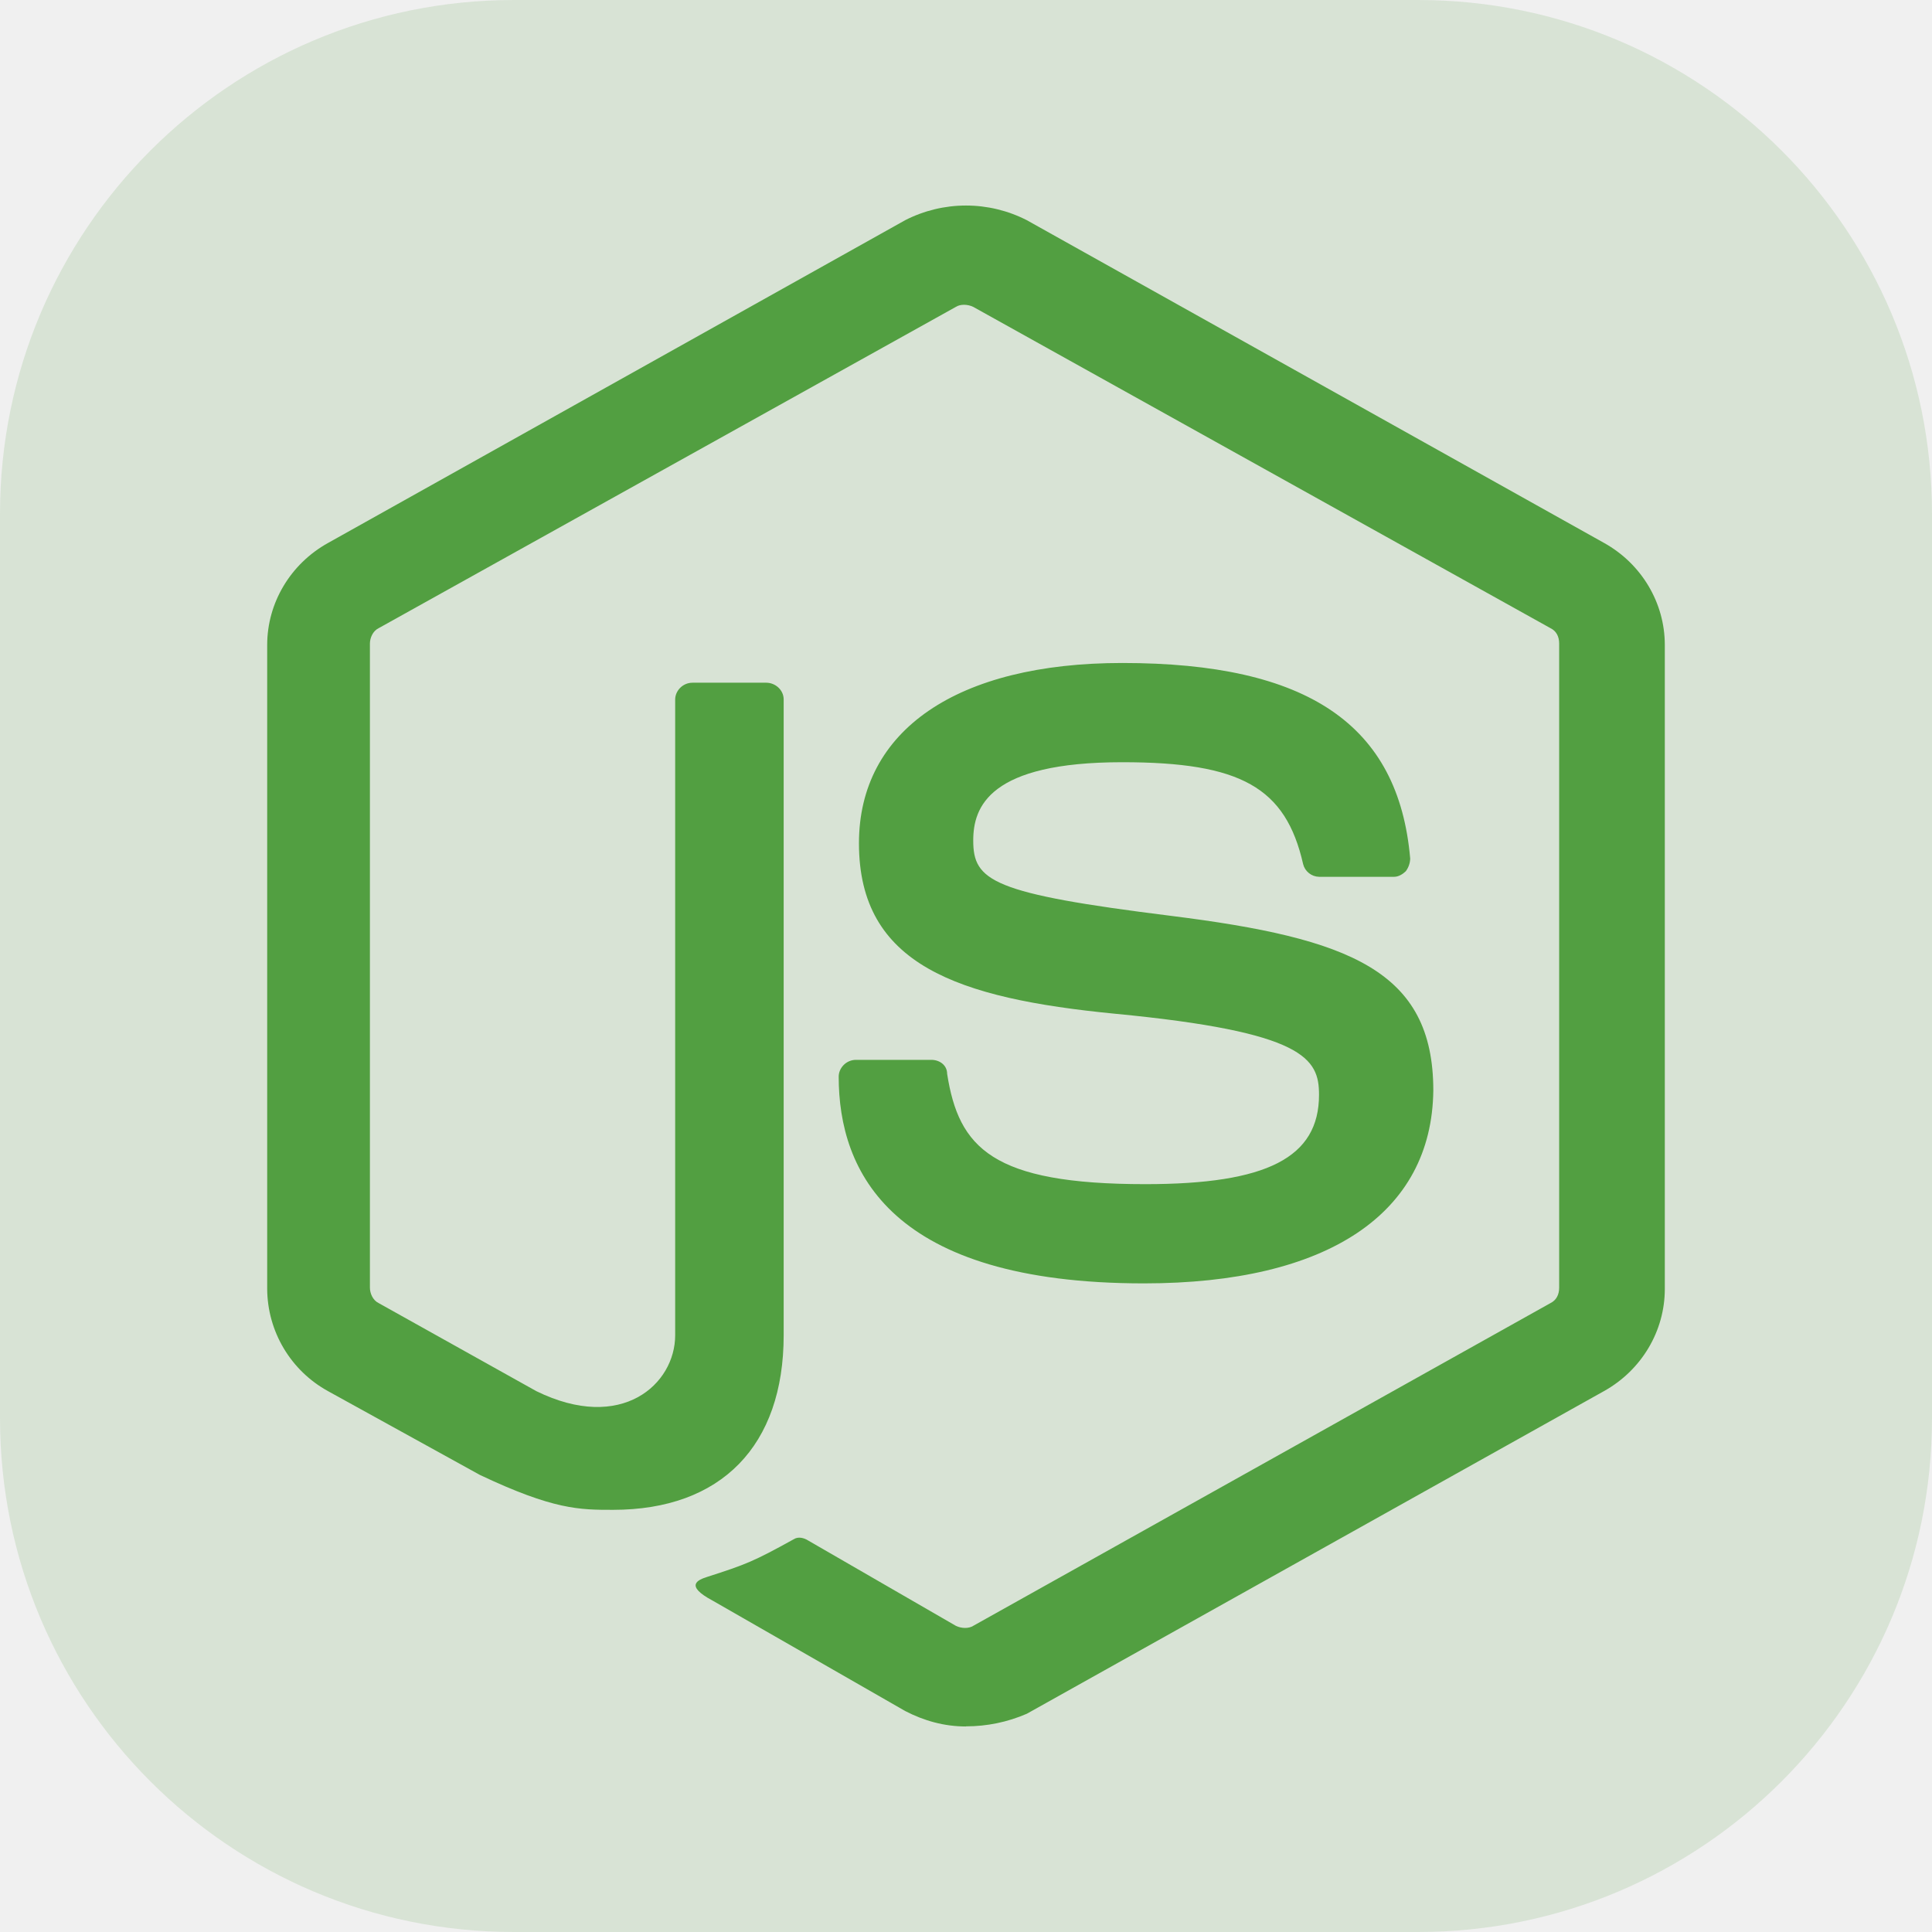
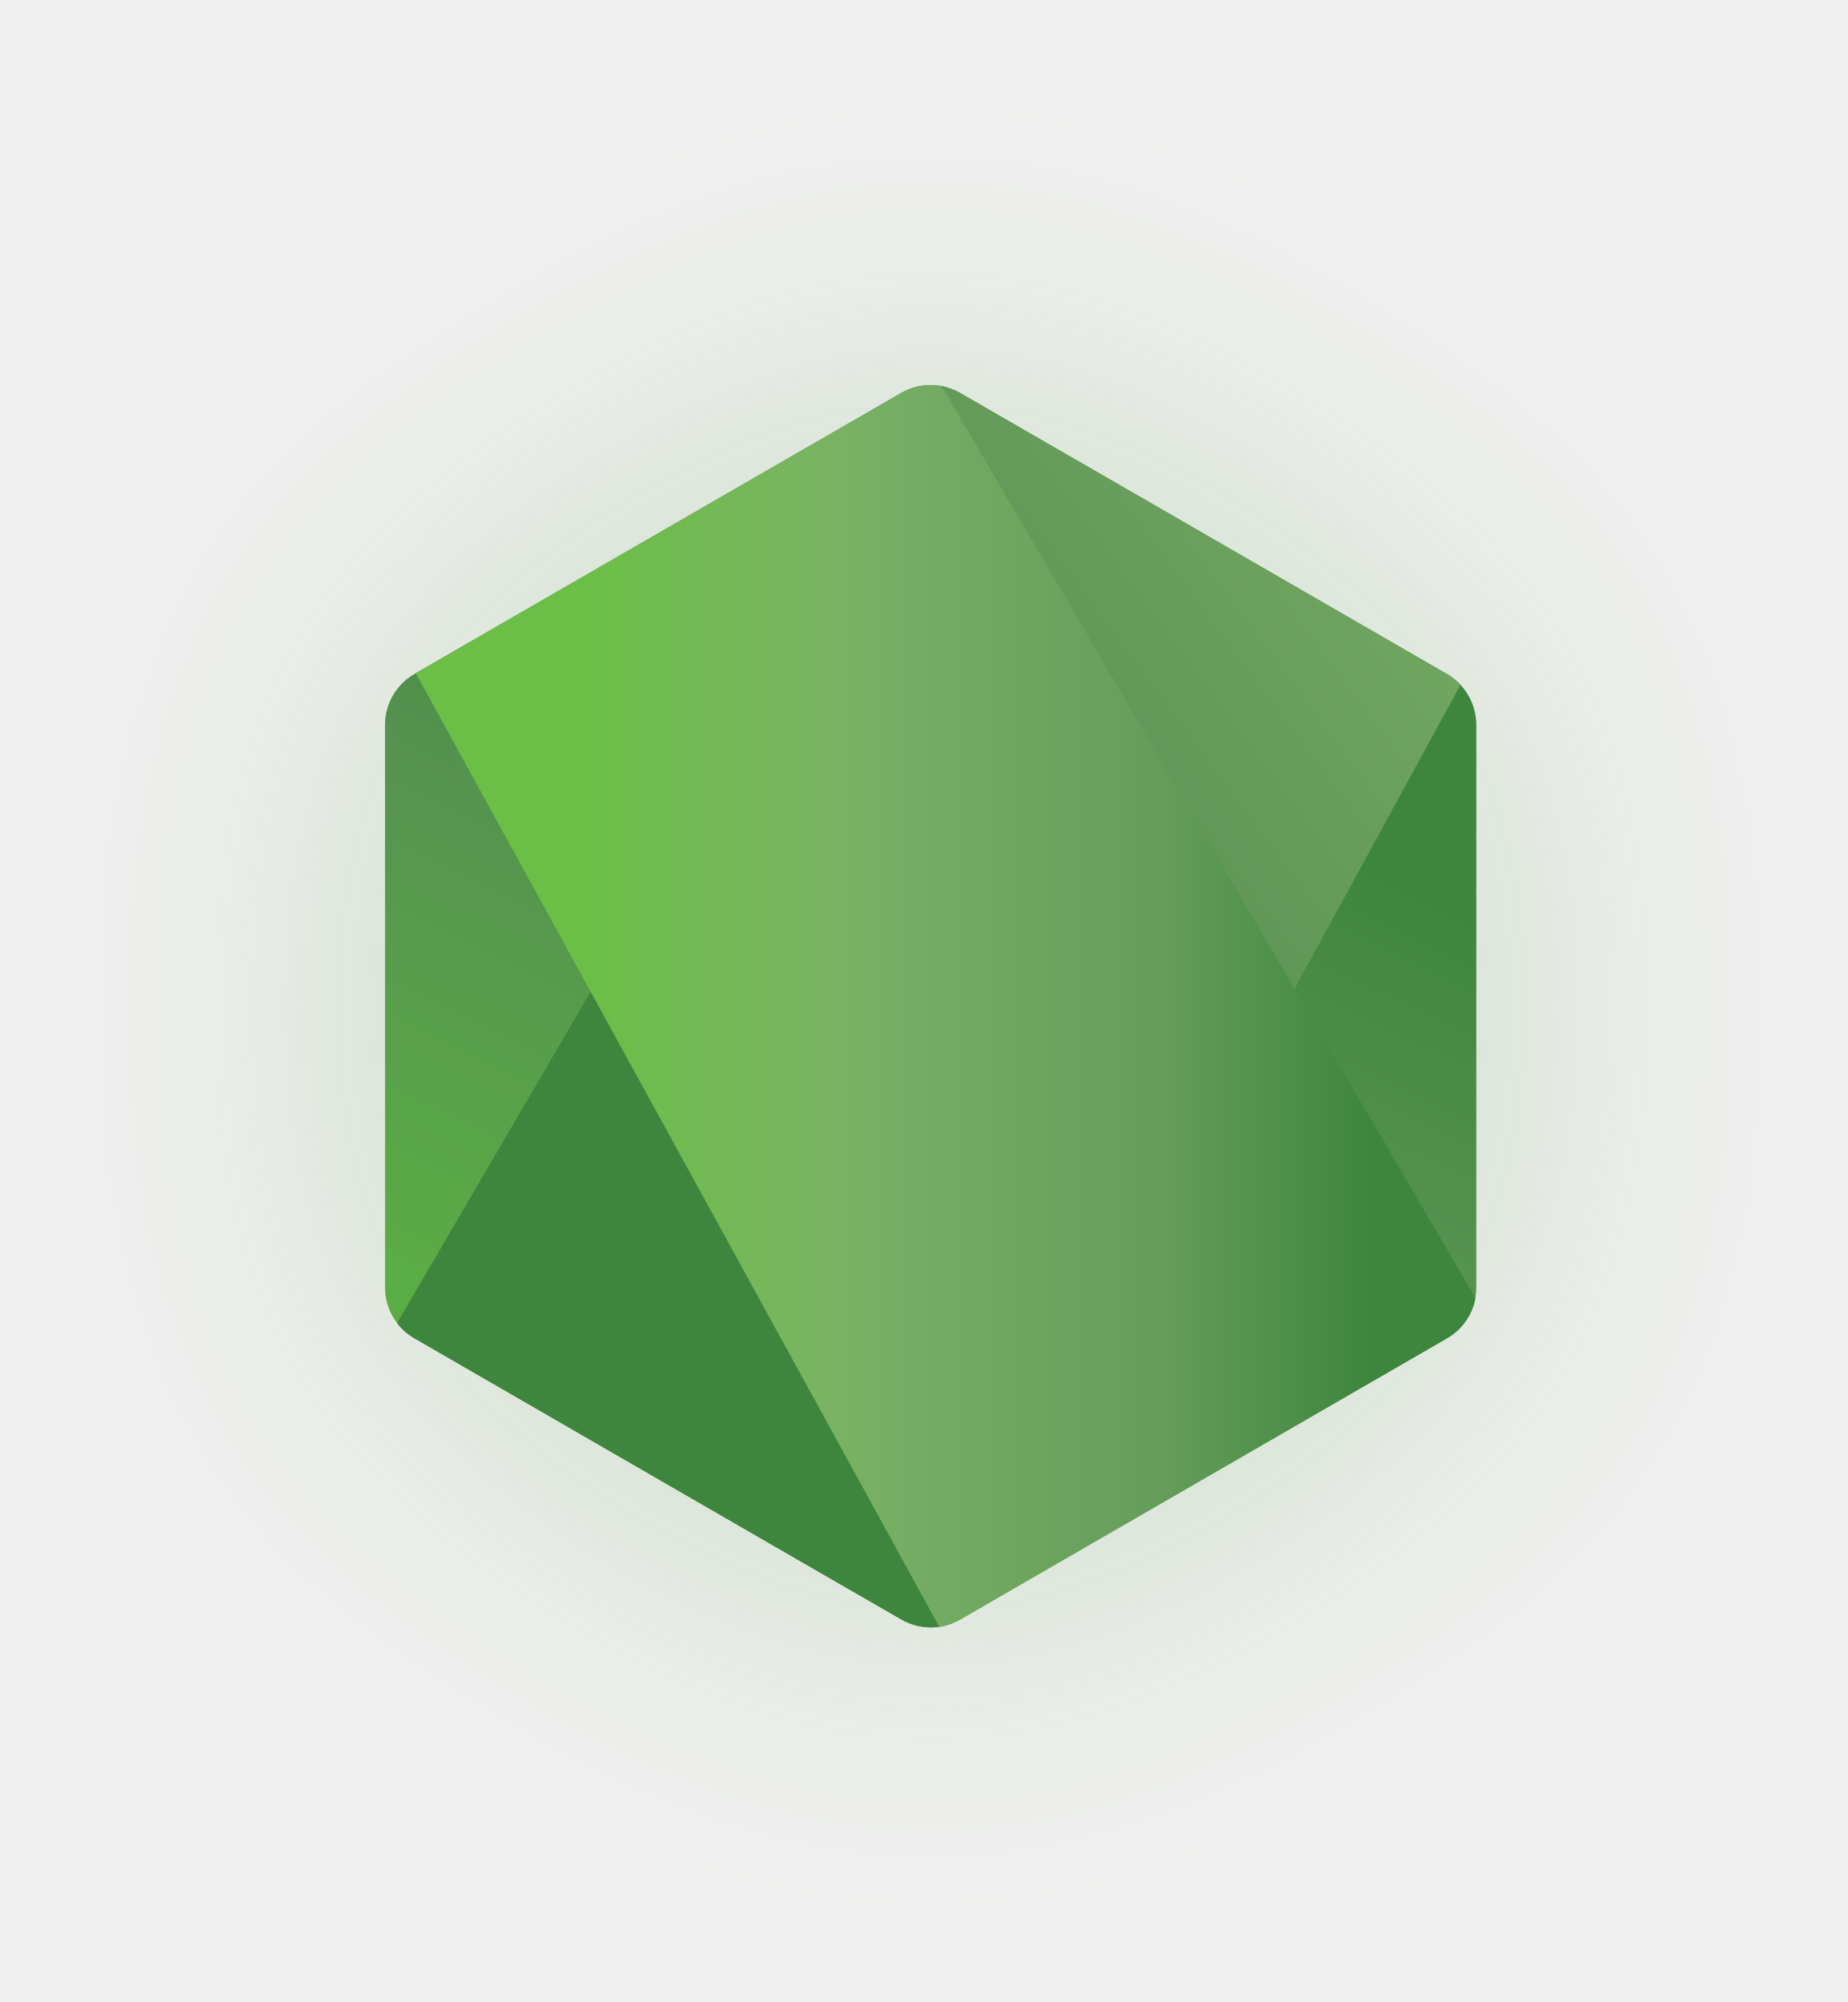
- <svg xmlns="http://www.w3.org/2000/svg" width="94" height="94" viewBox="0 0 94 94" fill="none">
-   <rect width="94" height="94" rx="25" fill="#529F41" fill-opacity="0.15" />
-   <path d="M47 84C45.943 84 44.96 83.725 44.042 83.249L34.68 77.881C33.273 77.133 33.978 76.861 34.401 76.725C36.299 76.114 36.652 75.978 38.624 74.888C38.834 74.752 39.118 74.82 39.328 74.956L46.508 79.104C46.787 79.24 47.142 79.24 47.352 79.104L75.439 63.4C75.718 63.264 75.86 62.992 75.86 62.652V31.311C75.86 30.972 75.721 30.7 75.439 30.564L47.352 14.931C47.071 14.795 46.719 14.795 46.508 14.931L18.422 30.564C18.14 30.7 17.998 31.04 17.998 31.311V62.652C17.998 62.924 18.14 63.264 18.422 63.4L26.093 67.684C30.247 69.723 32.85 67.344 32.85 64.966V34.033C32.85 33.625 33.202 33.217 33.697 33.217H37.285C37.709 33.217 38.129 33.557 38.129 34.033V64.963C38.129 70.334 35.103 73.46 29.824 73.46C28.204 73.46 26.937 73.46 23.348 71.761L15.958 67.684C15.068 67.194 14.325 66.476 13.805 65.603C13.285 64.731 13.007 63.736 13 62.72V31.379C13 29.341 14.125 27.438 15.958 26.419L44.045 10.711C44.96 10.244 45.973 10 47 10C48.027 10 49.04 10.244 49.955 10.711L78.045 26.416C79.875 27.435 81 29.338 81 31.376V62.717C81 64.756 79.875 66.659 78.045 67.681L49.958 83.382C49.024 83.787 48.017 83.995 47 83.994M55.658 62.442C43.34 62.442 40.806 57.005 40.806 52.381C40.806 51.974 41.158 51.566 41.65 51.566H45.309C45.733 51.566 46.082 51.838 46.082 52.245C46.648 55.847 48.267 57.614 55.729 57.614C61.642 57.614 64.176 56.323 64.176 53.265C64.176 51.498 63.471 50.207 54.251 49.323C46.577 48.573 41.792 46.945 41.792 41.029C41.792 35.522 46.577 32.257 54.604 32.257C63.614 32.257 68.049 35.25 68.612 41.777C68.605 41.998 68.53 42.211 68.398 42.389C68.259 42.524 68.049 42.66 67.836 42.66H64.176C63.998 42.656 63.827 42.594 63.688 42.484C63.548 42.373 63.448 42.221 63.404 42.049C62.556 38.311 60.374 37.085 54.604 37.085C48.125 37.085 47.352 39.259 47.352 40.894C47.352 42.864 48.267 43.476 56.996 44.563C65.654 45.651 69.737 47.214 69.737 53.058C69.666 59.044 64.6 62.442 55.658 62.442Z" fill="#529F41" />
+ <svg xmlns="http://www.w3.org/2000/svg" width="96" height="104" viewBox="0 0 96 104" fill="none">
+   <g filter="url(#filter0_d_176_220)">
+     <mask id="mask0_176_220" style="mask-type:luminance" maskUnits="userSpaceOnUse" x="20" y="20" width="57" height="65">
+       <path d="M46.825 20.408L21.529 35.009C21.064 35.277 20.678 35.663 20.41 36.127C20.141 36.592 20 37.118 20 37.655V66.877C20 67.413 20.141 67.94 20.41 68.405C20.678 68.869 21.064 69.255 21.529 69.523L46.827 84.135C47.292 84.403 47.819 84.543 48.355 84.543C48.891 84.543 49.418 84.403 49.883 84.135L75.177 69.523C75.641 69.254 76.026 68.868 76.294 68.404C76.561 67.939 76.702 67.413 76.703 66.877V37.655C76.702 37.118 76.561 36.591 76.292 36.127C76.023 35.662 75.637 35.277 75.171 35.009L49.881 20.408C49.415 20.141 48.887 20 48.35 20C47.812 20 47.285 20.141 46.819 20.408" fill="white" />
+     </mask>
+     <g mask="url(#mask0_176_220)">
+       <path d="M102.266 32.53L30.984 -2.41L-5.564 72.149L65.715 107.091L102.266 32.53Z" fill="url(#paint0_linear_176_220)" />
+     </g>
+     <mask id="mask1_176_220" style="mask-type:luminance" maskUnits="userSpaceOnUse" x="20" y="20" width="56" height="65">
+       <path d="M20.627 68.732C20.872 69.053 21.178 69.321 21.527 69.523L43.227 82.057L46.842 84.135C47.376 84.441 47.99 84.58 48.604 84.534C48.807 84.517 49.008 84.48 49.204 84.424L75.884 35.572C75.677 35.349 75.437 35.159 75.173 35.008L58.61 25.442L49.854 20.405C49.605 20.264 49.338 20.157 49.061 20.087L20.627 68.732Z" fill="white" />
+     </mask>
+     <g mask="url(#mask1_176_220)">
+       <path d="M-10.192 42.864L40.139 110.986L106.704 61.806L56.369 -6.314L-10.192 42.864Z" fill="url(#paint1_linear_176_220)" />
+     </g>
+     <mask id="mask2_176_220" style="mask-type:luminance" maskUnits="userSpaceOnUse" x="21" y="20" width="56" height="65">
+       <path d="M48.047 20.017C47.617 20.06 47.201 20.194 46.826 20.408L21.601 34.967L48.801 84.51C49.18 84.456 49.552 84.329 49.888 84.135L75.184 69.523C75.566 69.302 75.896 69.001 76.151 68.64C76.406 68.28 76.58 67.869 76.662 67.435L48.933 20.067C48.73 20.026 48.523 20.006 48.315 20.006C48.231 20.006 48.147 20.01 48.063 20.017" fill="white" />
+     </mask>
+     <g mask="url(#mask2_176_220)">
+       <path d="M21.601 20.006H76.651V84.511H21.601V20.006Z" fill="url(#paint2_linear_176_220)" />
+     </g>
+   </g>
+   <defs>
+     <filter id="filter0_d_176_220" x="0.8" y="0.8" width="95.103" height="102.943" filterUnits="userSpaceOnUse" color-interpolation-filters="sRGB">
+       <feFlood flood-opacity="0" result="BackgroundImageFix" />
+       <feColorMatrix in="SourceAlpha" type="matrix" values="0 0 0 0 0 0 0 0 0 0 0 0 0 0 0 0 0 0 127 0" result="hardAlpha" />
+       <feOffset />
+       <feGaussianBlur stdDeviation="9.6" />
+       <feComposite in2="hardAlpha" operator="out" />
+       <feColorMatrix type="matrix" values="0 0 0 0 0.322 0 0 0 0 0.624 0 0 0 0 0.255 0 0 0 0.25 0" />
+       <feBlend mode="normal" in2="BackgroundImageFix" result="effect1_dropShadow_176_220" />
+       <feBlend mode="normal" in="SourceGraphic" in2="effect1_dropShadow_176_220" result="shape" />
+     </filter>
+     <linearGradient id="paint0_linear_176_220" x1="-8727.1" y1="-4295.64" x2="-8763.65" y2="-4221.08" gradientUnits="userSpaceOnUse">
+       <stop stop-color="#3E863D" />
+       <stop offset="0.3" stop-color="#3E863D" />
+       <stop offset="0.5" stop-color="#55934F" />
+       <stop offset="0.8" stop-color="#5AAD45" />
+       <stop offset="1" stop-color="#5AAD45" />
+     </linearGradient>
+     <linearGradient id="paint1_linear_176_220" x1="8644.15" y1="11755.5" x2="8710.72" y2="11706.3" gradientUnits="userSpaceOnUse">
+       <stop stop-color="#3E863D" />
+       <stop offset="0.57" stop-color="#3E863D" />
+       <stop offset="0.72" stop-color="#619857" />
+       <stop offset="1" stop-color="#76AC64" />
+     </linearGradient>
+     <linearGradient id="paint2_linear_176_220" x1="21.65" y1="13267.8" x2="76.692" y2="13267.8" gradientUnits="userSpaceOnUse">
+       <stop stop-color="#6BBF47" />
+       <stop offset="0.16" stop-color="#6BBF47" />
+       <stop offset="0.38" stop-color="#79B461" />
+       <stop offset="0.47" stop-color="#75AC64" />
+       <stop offset="0.7" stop-color="#659E5A" />
+       <stop offset="0.9" stop-color="#3E863D" />
+       <stop offset="1" stop-color="#3E863D" />
+     </linearGradient>
+   </defs>
</svg>
